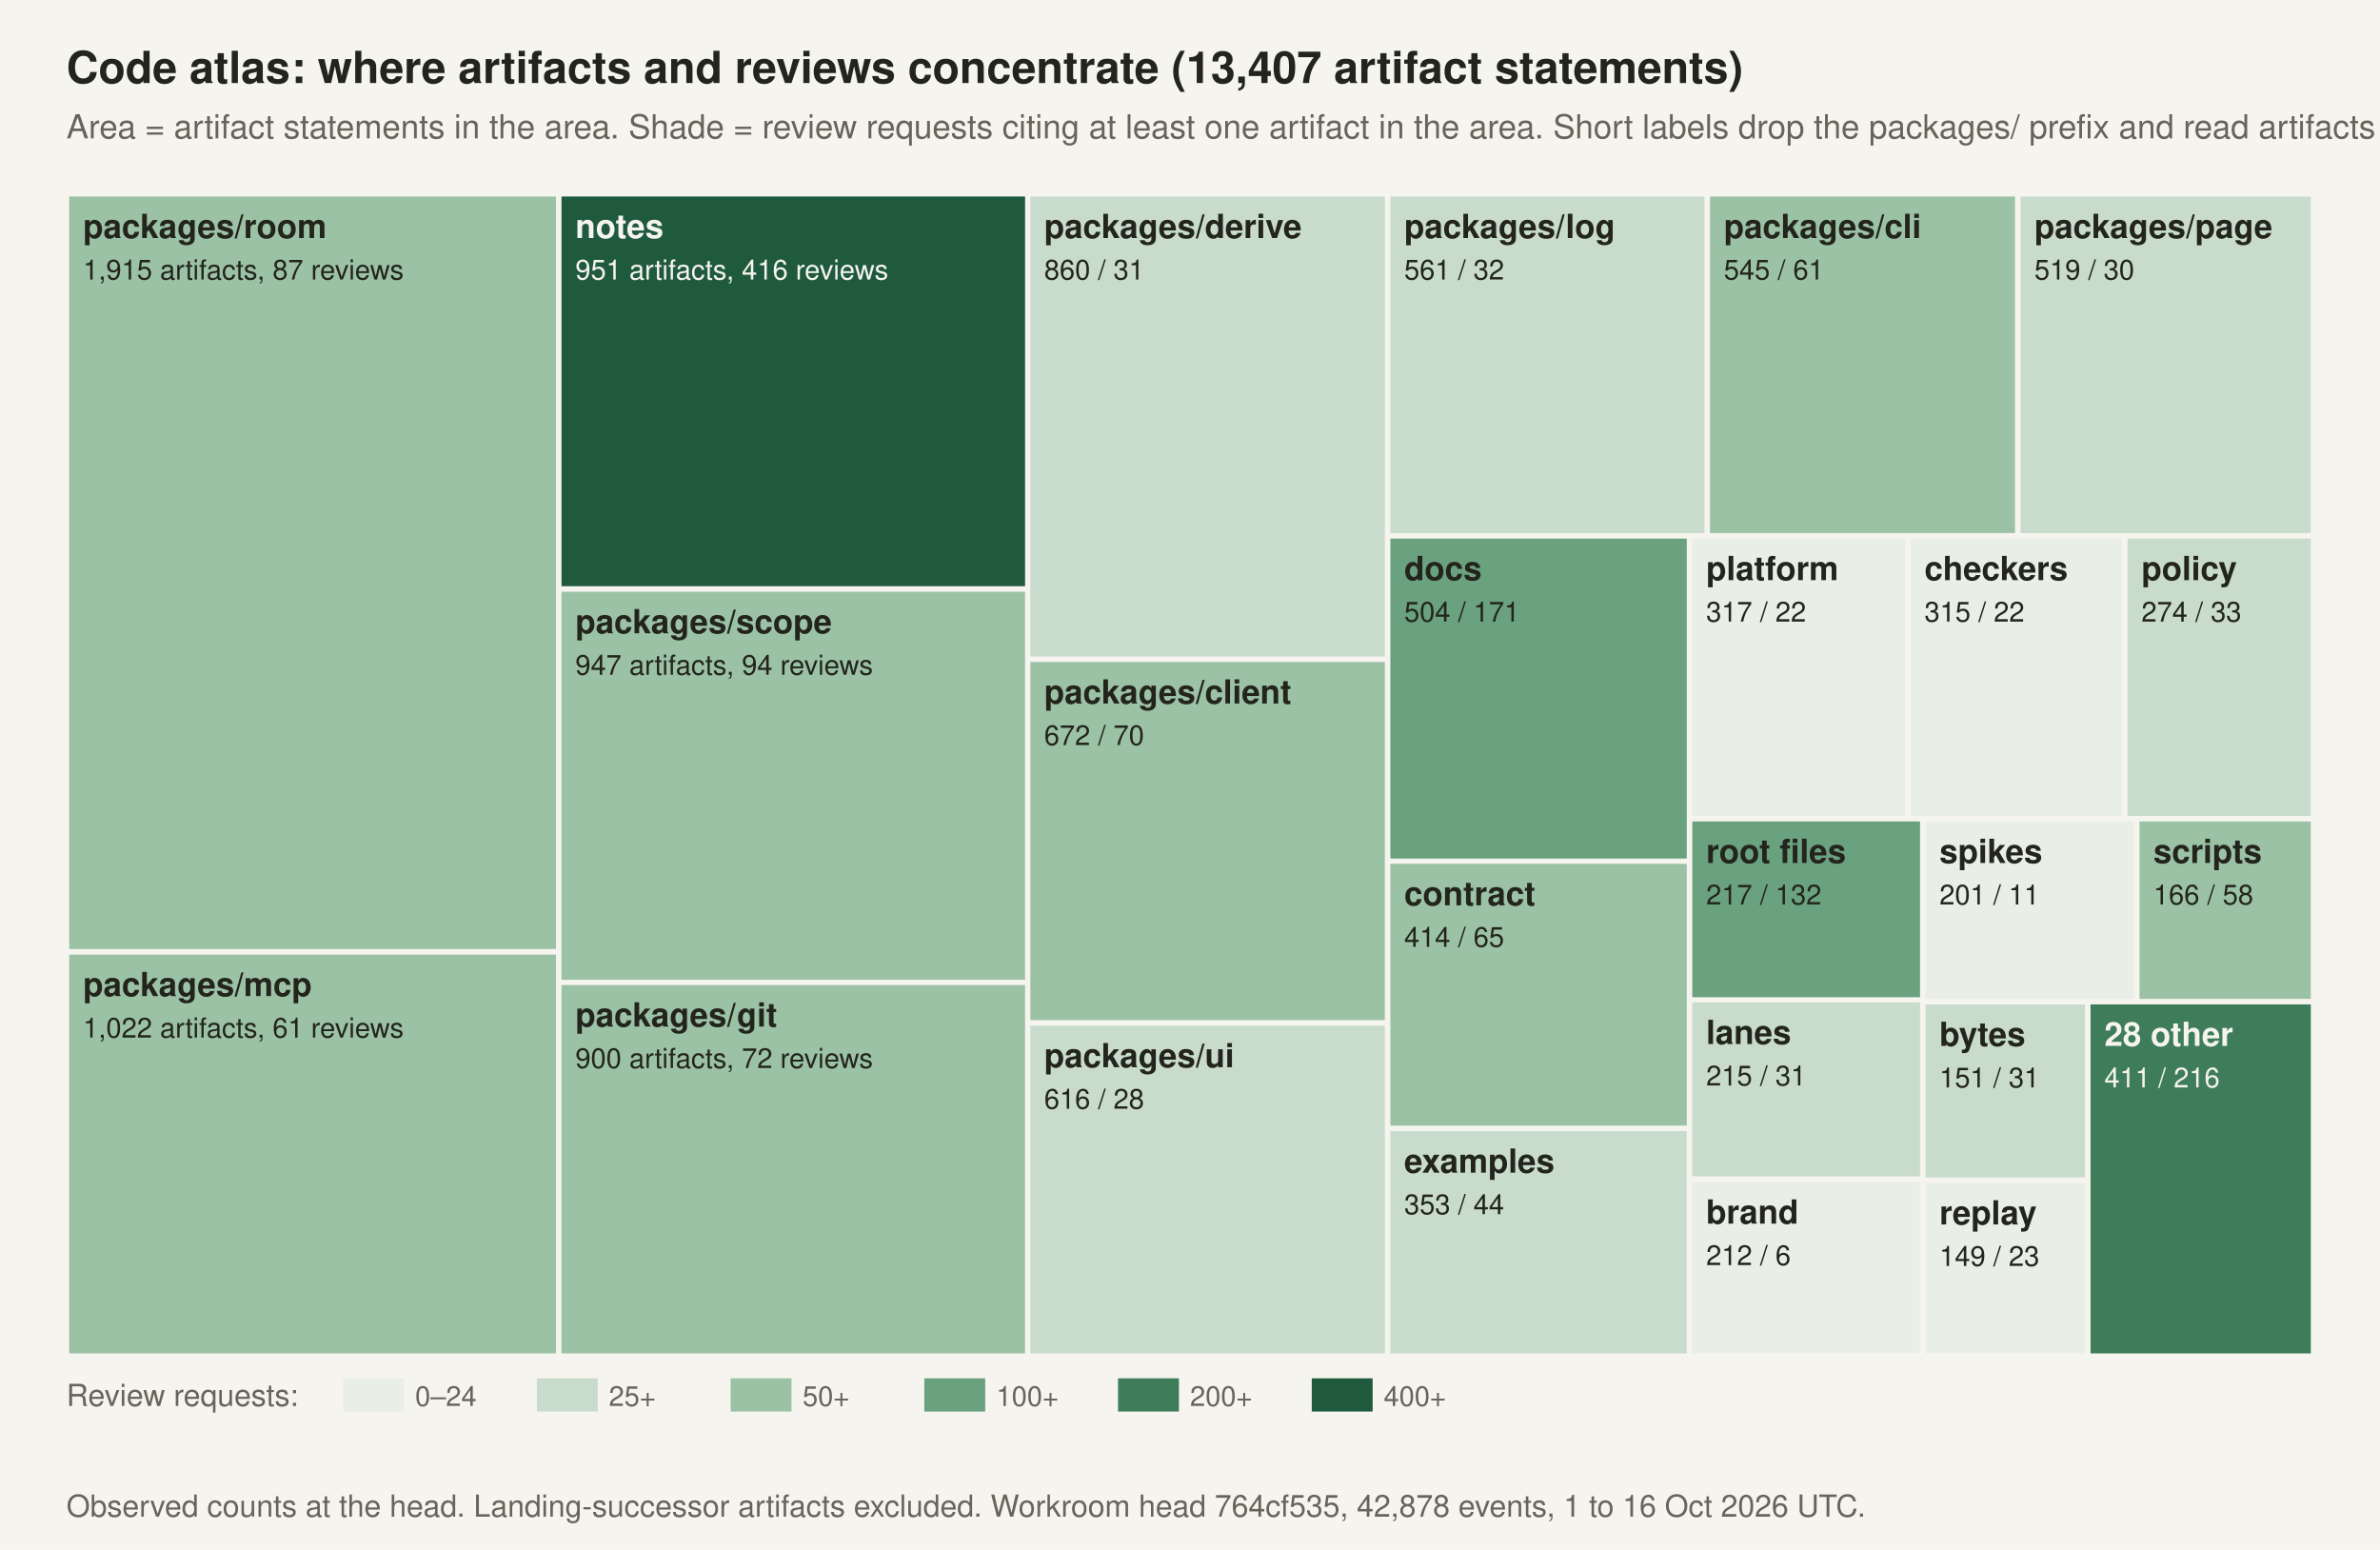
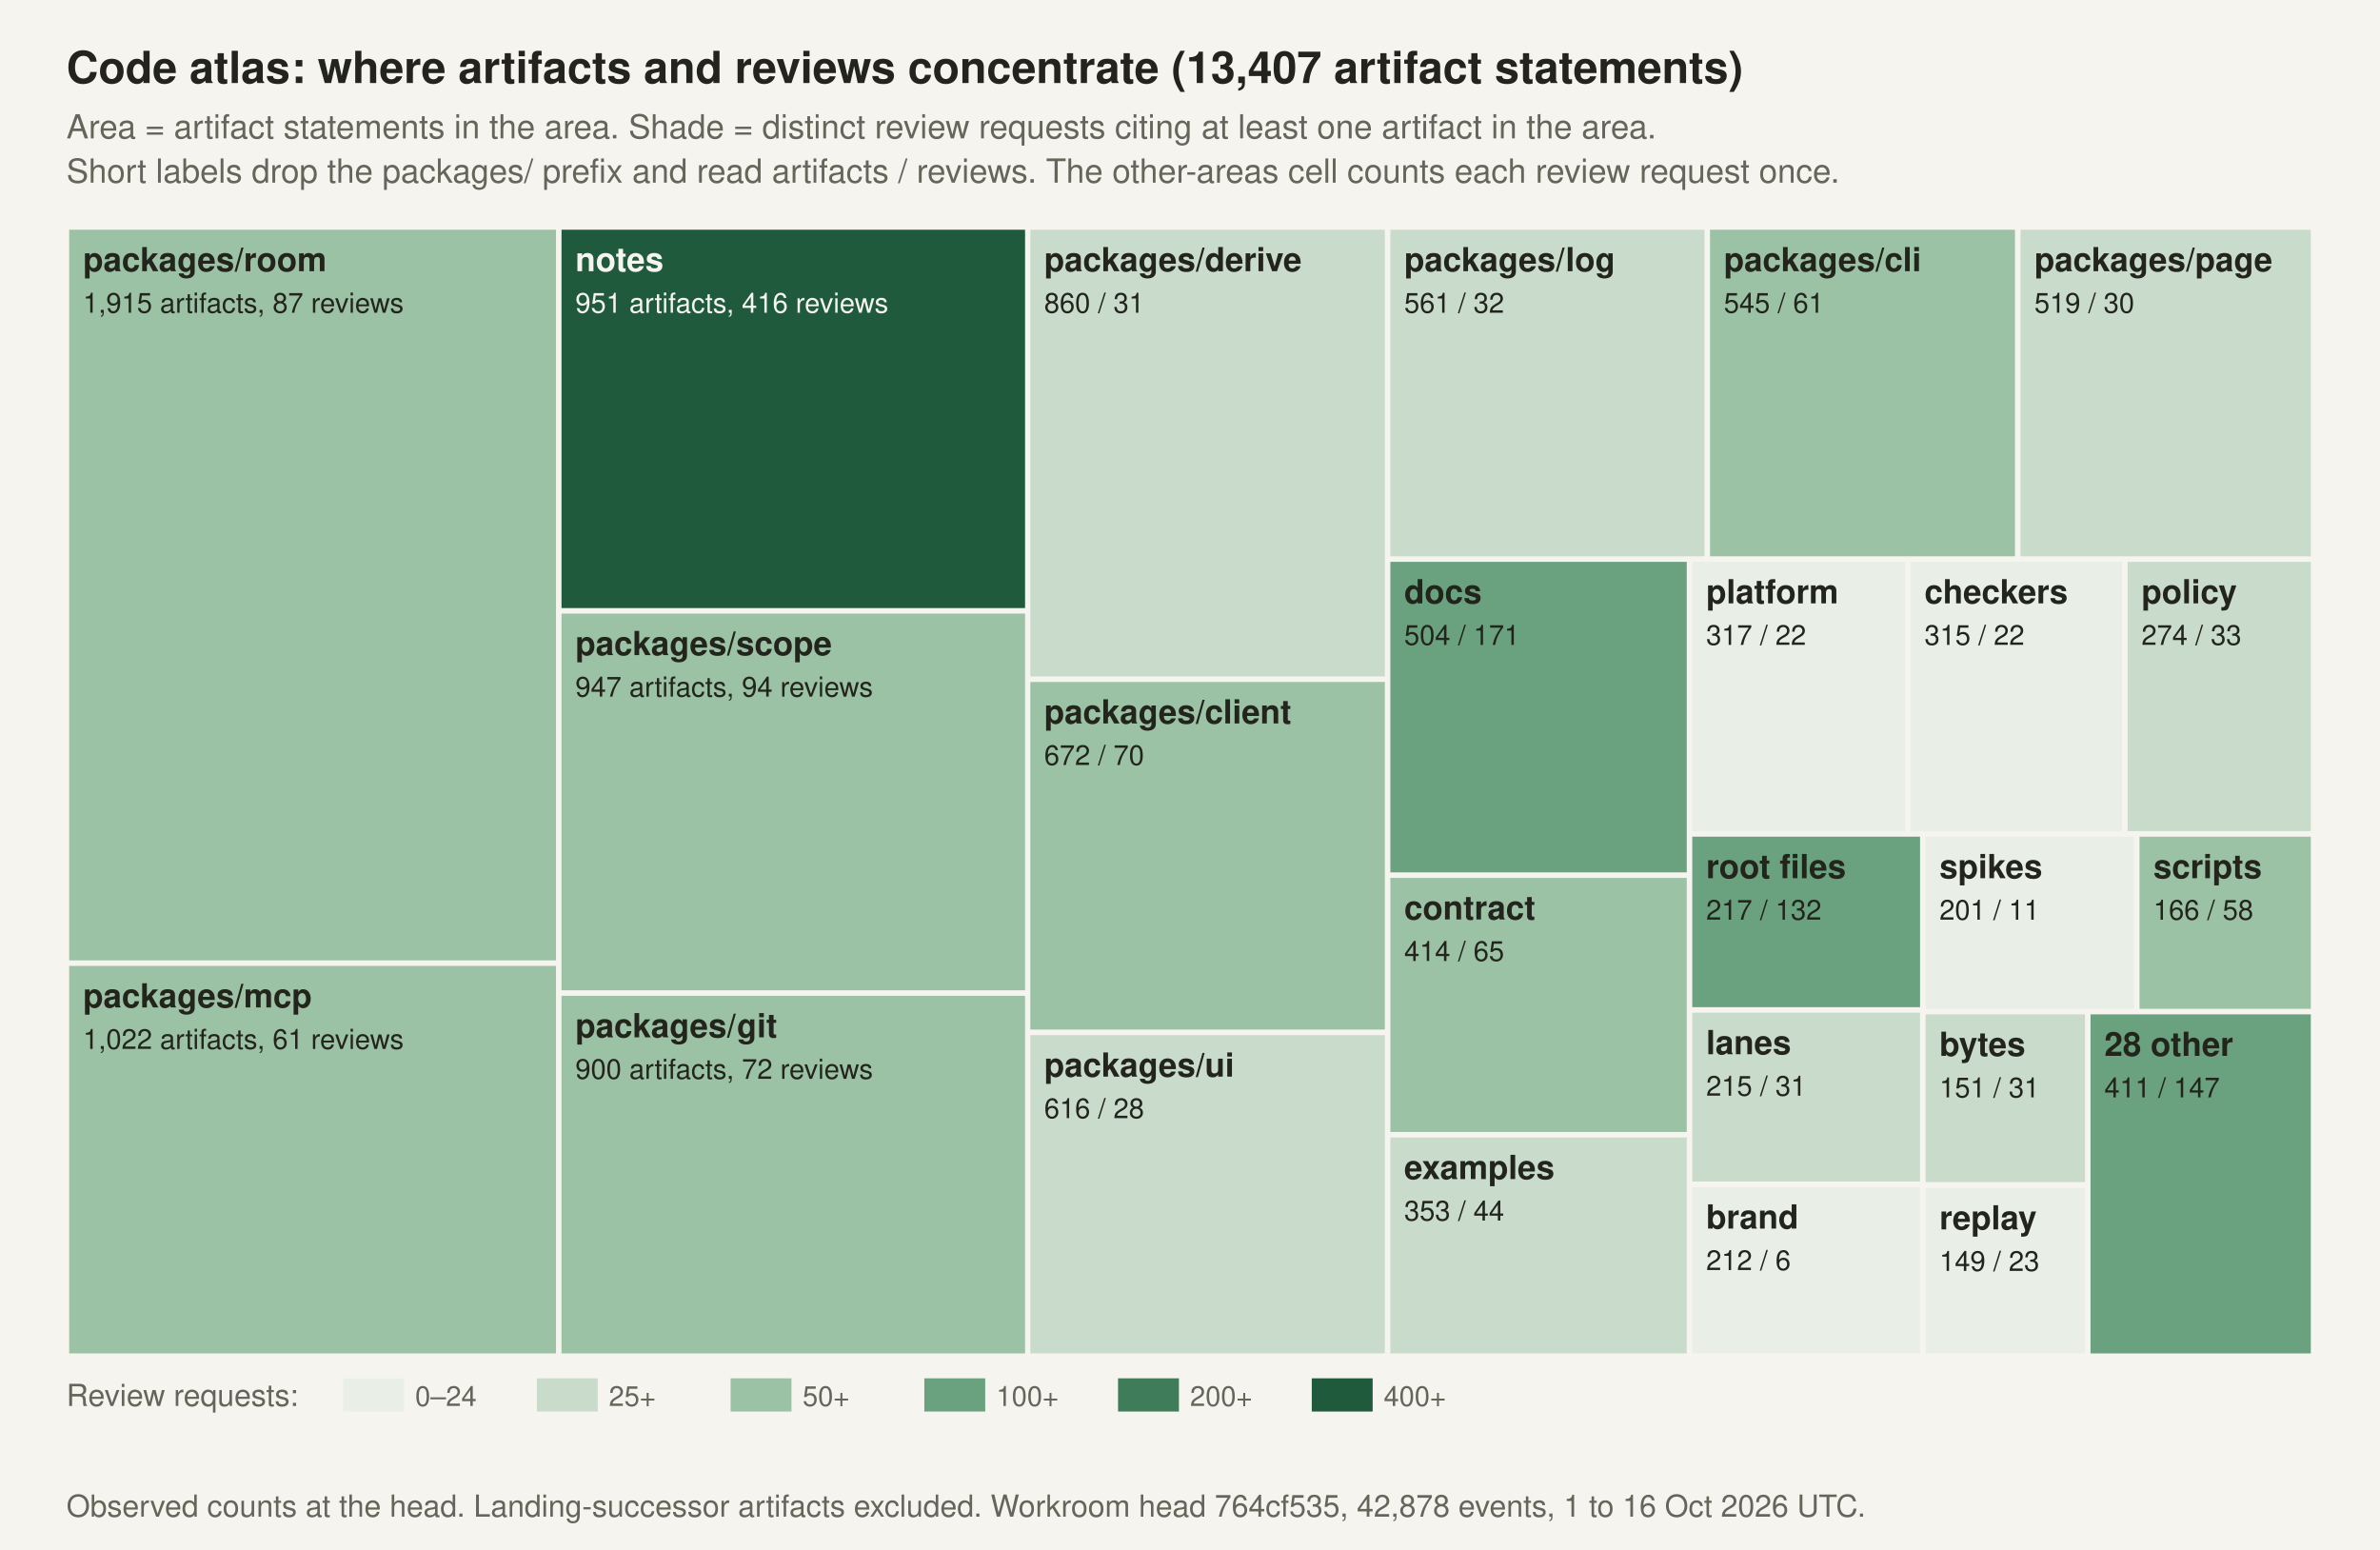
<svg xmlns="http://www.w3.org/2000/svg" width="860" height="560" viewBox="0 0 860 560" font-family="-apple-system, 'Segoe UI', Helvetica, Arial, sans-serif" role="img" aria-labelledby="t d">
  <rect width="860" height="560" fill="#F6F4EE" />
  <text x="24.0" y="30.0" font-size="16" fill="#23251D" text-anchor="start" font-weight="600">Code atlas: where artifacts and reviews concentrate (13,407 artifact statements)</text>
-   <text x="24.0" y="50.0" font-size="12" fill="#66655A" text-anchor="start" font-weight="normal">Area = artifact statements in the area. Shade = review requests citing at least one artifact in the area. Short labels drop the packages/ prefix and read artifacts / reviews.</text>
-   <rect x="25.0" y="71.0" width="175.9" height="271.9" fill="#9CC2A6" stroke="none" stroke-width="0" fill-opacity="1" />
-   <text x="30.0" y="86.0" font-size="12" fill="#23251D" text-anchor="start" font-weight="600">packages/room</text>
-   <text x="30.0" y="101.0" font-size="10" fill="#23251D" text-anchor="start" font-weight="normal">1,915 artifacts, 87 reviews</text>
-   <rect x="25.0" y="344.9" width="175.9" height="144.1" fill="#9CC2A6" stroke="none" stroke-width="0" fill-opacity="1" />
-   <text x="30.0" y="359.9" font-size="12" fill="#23251D" text-anchor="start" font-weight="600">packages/mcp</text>
-   <text x="30.0" y="374.9" font-size="10" fill="#23251D" text-anchor="start" font-weight="normal">1,022 artifacts, 61 reviews</text>
-   <rect x="202.9" y="71.0" width="167.5" height="140.8" fill="#1F5A3D" stroke="none" stroke-width="0" fill-opacity="1" />
-   <text x="207.9" y="86.0" font-size="12" fill="#F6F4EE" text-anchor="start" font-weight="600">notes</text>
-   <text x="207.9" y="101.0" font-size="10" fill="#F6F4EE" text-anchor="start" font-weight="normal">951 artifacts, 416 reviews</text>
-   <rect x="202.9" y="213.8" width="167.5" height="140.2" fill="#9CC2A6" stroke="none" stroke-width="0" fill-opacity="1" />
-   <text x="207.9" y="228.8" font-size="12" fill="#23251D" text-anchor="start" font-weight="600">packages/scope</text>
-   <text x="207.9" y="243.8" font-size="10" fill="#23251D" text-anchor="start" font-weight="normal">947 artifacts, 94 reviews</text>
-   <rect x="202.9" y="355.9" width="167.5" height="133.1" fill="#9CC2A6" stroke="none" stroke-width="0" fill-opacity="1" />
-   <text x="207.9" y="370.9" font-size="12" fill="#23251D" text-anchor="start" font-weight="600">packages/git</text>
-   <text x="207.9" y="385.9" font-size="10" fill="#23251D" text-anchor="start" font-weight="normal">900 artifacts, 72 reviews</text>
-   <rect x="372.3" y="71.0" width="128.1" height="166.2" fill="#C9DCCB" stroke="none" stroke-width="0" fill-opacity="1" />
-   <text x="377.3" y="86.0" font-size="12" fill="#23251D" text-anchor="start" font-weight="600">packages/derive</text>
-   <text x="377.3" y="101.0" font-size="10" fill="#23251D" text-anchor="start" font-weight="normal">860 / 31</text>
-   <rect x="372.3" y="239.2" width="128.1" height="129.4" fill="#9CC2A6" stroke="none" stroke-width="0" fill-opacity="1" />
-   <text x="377.3" y="254.2" font-size="12" fill="#23251D" text-anchor="start" font-weight="600">packages/client</text>
-   <text x="377.3" y="269.2" font-size="10" fill="#23251D" text-anchor="start" font-weight="normal">672 / 70</text>
-   <rect x="372.3" y="370.6" width="128.1" height="118.4" fill="#C9DCCB" stroke="none" stroke-width="0" fill-opacity="1" />
-   <text x="377.3" y="385.6" font-size="12" fill="#23251D" text-anchor="start" font-weight="600">packages/ui</text>
-   <text x="377.3" y="400.6" font-size="10" fill="#23251D" text-anchor="start" font-weight="normal">616 / 28</text>
-   <rect x="502.4" y="71.0" width="113.5" height="121.6" fill="#C9DCCB" stroke="none" stroke-width="0" fill-opacity="1" />
-   <text x="507.4" y="86.0" font-size="12" fill="#23251D" text-anchor="start" font-weight="600">packages/log</text>
-   <text x="507.4" y="101.0" font-size="10" fill="#23251D" text-anchor="start" font-weight="normal">561 / 32</text>
-   <rect x="617.9" y="71.0" width="110.2" height="121.6" fill="#9CC2A6" stroke="none" stroke-width="0" fill-opacity="1" />
-   <text x="622.9" y="86.0" font-size="12" fill="#23251D" text-anchor="start" font-weight="600">packages/cli</text>
-   <text x="622.9" y="101.0" font-size="10" fill="#23251D" text-anchor="start" font-weight="normal">545 / 61</text>
-   <rect x="730.1" y="71.0" width="104.9" height="121.6" fill="#C9DCCB" stroke="none" stroke-width="0" fill-opacity="1" />
-   <text x="735.1" y="86.0" font-size="12" fill="#23251D" text-anchor="start" font-weight="600">packages/page</text>
-   <text x="735.1" y="101.0" font-size="10" fill="#23251D" text-anchor="start" font-weight="normal">519 / 30</text>
-   <rect x="502.4" y="194.6" width="107.1" height="115.6" fill="#6AA17F" stroke="none" stroke-width="0" fill-opacity="1" />
-   <text x="507.4" y="209.6" font-size="12" fill="#23251D" text-anchor="start" font-weight="600">docs</text>
-   <text x="507.4" y="224.6" font-size="10" fill="#23251D" text-anchor="start" font-weight="normal">504 / 171</text>
-   <rect x="502.4" y="312.1" width="107.1" height="94.6" fill="#9CC2A6" stroke="none" stroke-width="0" fill-opacity="1" />
-   <text x="507.4" y="327.1" font-size="12" fill="#23251D" text-anchor="start" font-weight="600">contract</text>
-   <text x="507.4" y="342.1" font-size="10" fill="#23251D" text-anchor="start" font-weight="normal">414 / 65</text>
-   <rect x="502.4" y="408.7" width="107.1" height="80.3" fill="#C9DCCB" stroke="none" stroke-width="0" fill-opacity="1" />
-   <text x="507.4" y="423.7" font-size="12" fill="#23251D" text-anchor="start" font-weight="600">examples</text>
-   <text x="507.4" y="438.7" font-size="10" fill="#23251D" text-anchor="start" font-weight="normal">353 / 44</text>
-   <rect x="611.5" y="194.6" width="76.9" height="100.2" fill="#E9EFE6" stroke="none" stroke-width="0" fill-opacity="1" />
-   <text x="616.5" y="209.6" font-size="12" fill="#23251D" text-anchor="start" font-weight="600">platform</text>
-   <text x="616.5" y="224.6" font-size="10" fill="#23251D" text-anchor="start" font-weight="normal">317 / 22</text>
-   <rect x="690.4" y="194.6" width="76.4" height="100.2" fill="#E9EFE6" stroke="none" stroke-width="0" fill-opacity="1" />
-   <text x="695.4" y="209.6" font-size="12" fill="#23251D" text-anchor="start" font-weight="600">checkers</text>
-   <text x="695.4" y="224.6" font-size="10" fill="#23251D" text-anchor="start" font-weight="normal">315 / 22</text>
-   <rect x="768.8" y="194.6" width="66.2" height="100.2" fill="#C9DCCB" stroke="none" stroke-width="0" fill-opacity="1" />
-   <text x="773.8" y="209.6" font-size="12" fill="#23251D" text-anchor="start" font-weight="600">policy</text>
-   <text x="773.8" y="224.6" font-size="10" fill="#23251D" text-anchor="start" font-weight="normal">274 / 33</text>
-   <rect x="611.5" y="296.8" width="82.3" height="63.5" fill="#6AA17F" stroke="none" stroke-width="0" fill-opacity="1" />
-   <text x="616.5" y="311.8" font-size="12" fill="#23251D" text-anchor="start" font-weight="600">root files</text>
-   <text x="616.5" y="326.8" font-size="10" fill="#23251D" text-anchor="start" font-weight="normal">217 / 132</text>
-   <rect x="611.5" y="362.2" width="82.3" height="62.8" fill="#C9DCCB" stroke="none" stroke-width="0" fill-opacity="1" />
-   <text x="616.5" y="377.2" font-size="12" fill="#23251D" text-anchor="start" font-weight="600">lanes</text>
-   <text x="616.5" y="392.2" font-size="10" fill="#23251D" text-anchor="start" font-weight="normal">215 / 31</text>
-   <rect x="611.5" y="427.1" width="82.3" height="61.9" fill="#E9EFE6" stroke="none" stroke-width="0" fill-opacity="1" />
-   <text x="616.5" y="442.1" font-size="12" fill="#23251D" text-anchor="start" font-weight="600">brand</text>
-   <text x="616.5" y="457.1" font-size="10" fill="#23251D" text-anchor="start" font-weight="normal">212 / 6</text>
-   <rect x="695.8" y="296.8" width="75.3" height="64.1" fill="#E9EFE6" stroke="none" stroke-width="0" fill-opacity="1" />
-   <text x="700.8" y="311.8" font-size="12" fill="#23251D" text-anchor="start" font-weight="600">spikes</text>
-   <text x="700.8" y="326.8" font-size="10" fill="#23251D" text-anchor="start" font-weight="normal">201 / 11</text>
-   <rect x="773.1" y="296.8" width="61.9" height="64.1" fill="#9CC2A6" stroke="none" stroke-width="0" fill-opacity="1" />
-   <text x="778.1" y="311.8" font-size="12" fill="#23251D" text-anchor="start" font-weight="600">scripts</text>
-   <text x="778.1" y="326.8" font-size="10" fill="#23251D" text-anchor="start" font-weight="normal">166 / 58</text>
-   <rect x="695.8" y="362.9" width="57.6" height="62.5" fill="#C9DCCB" stroke="none" stroke-width="0" fill-opacity="1" />
-   <text x="700.8" y="377.9" font-size="12" fill="#23251D" text-anchor="start" font-weight="600">bytes</text>
-   <text x="700.8" y="392.9" font-size="10" fill="#23251D" text-anchor="start" font-weight="normal">151 / 31</text>
-   <rect x="695.8" y="427.4" width="57.6" height="61.6" fill="#E9EFE6" stroke="none" stroke-width="0" fill-opacity="1" />
-   <text x="700.8" y="442.4" font-size="12" fill="#23251D" text-anchor="start" font-weight="600">replay</text>
-   <text x="700.8" y="457.4" font-size="10" fill="#23251D" text-anchor="start" font-weight="normal">149 / 23</text>
-   <rect x="755.4" y="362.9" width="79.6" height="126.1" fill="#3E7C5A" stroke="none" stroke-width="0" fill-opacity="1" />
-   <text x="760.4" y="377.9" font-size="12" fill="#F6F4EE" text-anchor="start" font-weight="600">28 other </text>
-   <text x="760.4" y="392.9" font-size="10" fill="#F6F4EE" text-anchor="start" font-weight="normal">411 / 216</text>
+   <text x="24.0" y="50.0" font-size="12" fill="#66655A" text-anchor="start" font-weight="normal">Area = artifact statements in the area. Shade = distinct review requests citing at least one artifact in the area.</text>
+   <text x="24.0" y="66.0" font-size="12" fill="#66655A" text-anchor="start" font-weight="normal">Short labels drop the packages/ prefix and read artifacts / reviews. The other-areas cell counts each review request once.</text>
+   <rect x="25.0" y="83.0" width="175.9" height="264.0" fill="#9CC2A6" stroke="none" stroke-width="0" fill-opacity="1" />
+   <text x="30.0" y="98.0" font-size="12" fill="#23251D" text-anchor="start" font-weight="600">packages/room</text>
+   <text x="30.0" y="113.0" font-size="10" fill="#23251D" text-anchor="start" font-weight="normal">1,915 artifacts, 87 reviews</text>
+   <rect x="25.0" y="349.0" width="175.9" height="140.0" fill="#9CC2A6" stroke="none" stroke-width="0" fill-opacity="1" />
+   <text x="30.0" y="364.0" font-size="12" fill="#23251D" text-anchor="start" font-weight="600">packages/mcp</text>
+   <text x="30.0" y="379.0" font-size="10" fill="#23251D" text-anchor="start" font-weight="normal">1,022 artifacts, 61 reviews</text>
+   <rect x="202.9" y="83.0" width="167.5" height="136.7" fill="#1F5A3D" stroke="none" stroke-width="0" fill-opacity="1" />
+   <text x="207.9" y="98.0" font-size="12" fill="#F6F4EE" text-anchor="start" font-weight="600">notes</text>
+   <text x="207.9" y="113.0" font-size="10" fill="#F6F4EE" text-anchor="start" font-weight="normal">951 artifacts, 416 reviews</text>
+   <rect x="202.9" y="221.7" width="167.5" height="136.1" fill="#9CC2A6" stroke="none" stroke-width="0" fill-opacity="1" />
+   <text x="207.9" y="236.7" font-size="12" fill="#23251D" text-anchor="start" font-weight="600">packages/scope</text>
+   <text x="207.9" y="251.7" font-size="10" fill="#23251D" text-anchor="start" font-weight="normal">947 artifacts, 94 reviews</text>
+   <rect x="202.9" y="359.8" width="167.5" height="129.2" fill="#9CC2A6" stroke="none" stroke-width="0" fill-opacity="1" />
+   <text x="207.9" y="374.8" font-size="12" fill="#23251D" text-anchor="start" font-weight="600">packages/git</text>
+   <text x="207.9" y="389.8" font-size="10" fill="#23251D" text-anchor="start" font-weight="normal">900 artifacts, 72 reviews</text>
+   <rect x="372.3" y="83.0" width="128.1" height="161.4" fill="#C9DCCB" stroke="none" stroke-width="0" fill-opacity="1" />
+   <text x="377.3" y="98.0" font-size="12" fill="#23251D" text-anchor="start" font-weight="600">packages/derive</text>
+   <text x="377.3" y="113.0" font-size="10" fill="#23251D" text-anchor="start" font-weight="normal">860 / 31</text>
+   <rect x="372.3" y="246.4" width="128.1" height="125.6" fill="#9CC2A6" stroke="none" stroke-width="0" fill-opacity="1" />
+   <text x="377.3" y="261.4" font-size="12" fill="#23251D" text-anchor="start" font-weight="600">packages/client</text>
+   <text x="377.3" y="276.4" font-size="10" fill="#23251D" text-anchor="start" font-weight="normal">672 / 70</text>
+   <rect x="372.3" y="374.0" width="128.1" height="115.0" fill="#C9DCCB" stroke="none" stroke-width="0" fill-opacity="1" />
+   <text x="377.3" y="389.0" font-size="12" fill="#23251D" text-anchor="start" font-weight="600">packages/ui</text>
+   <text x="377.3" y="404.0" font-size="10" fill="#23251D" text-anchor="start" font-weight="normal">616 / 28</text>
+   <rect x="502.4" y="83.0" width="113.5" height="118.0" fill="#C9DCCB" stroke="none" stroke-width="0" fill-opacity="1" />
+   <text x="507.4" y="98.0" font-size="12" fill="#23251D" text-anchor="start" font-weight="600">packages/log</text>
+   <text x="507.4" y="113.0" font-size="10" fill="#23251D" text-anchor="start" font-weight="normal">561 / 32</text>
+   <rect x="617.9" y="83.0" width="110.2" height="118.0" fill="#9CC2A6" stroke="none" stroke-width="0" fill-opacity="1" />
+   <text x="622.9" y="98.0" font-size="12" fill="#23251D" text-anchor="start" font-weight="600">packages/cli</text>
+   <text x="622.9" y="113.0" font-size="10" fill="#23251D" text-anchor="start" font-weight="normal">545 / 61</text>
+   <rect x="730.1" y="83.0" width="104.9" height="118.0" fill="#C9DCCB" stroke="none" stroke-width="0" fill-opacity="1" />
+   <text x="735.1" y="98.0" font-size="12" fill="#23251D" text-anchor="start" font-weight="600">packages/page</text>
+   <text x="735.1" y="113.0" font-size="10" fill="#23251D" text-anchor="start" font-weight="normal">519 / 30</text>
+   <rect x="502.4" y="203.0" width="107.1" height="112.2" fill="#6AA17F" stroke="none" stroke-width="0" fill-opacity="1" />
+   <text x="507.4" y="218.0" font-size="12" fill="#23251D" text-anchor="start" font-weight="600">docs</text>
+   <text x="507.4" y="233.0" font-size="10" fill="#23251D" text-anchor="start" font-weight="normal">504 / 171</text>
+   <rect x="502.4" y="317.2" width="107.1" height="91.8" fill="#9CC2A6" stroke="none" stroke-width="0" fill-opacity="1" />
+   <text x="507.4" y="332.2" font-size="12" fill="#23251D" text-anchor="start" font-weight="600">contract</text>
+   <text x="507.4" y="347.2" font-size="10" fill="#23251D" text-anchor="start" font-weight="normal">414 / 65</text>
+   <rect x="502.4" y="411.0" width="107.1" height="78.0" fill="#C9DCCB" stroke="none" stroke-width="0" fill-opacity="1" />
+   <text x="507.4" y="426.0" font-size="12" fill="#23251D" text-anchor="start" font-weight="600">examples</text>
+   <text x="507.4" y="441.0" font-size="10" fill="#23251D" text-anchor="start" font-weight="normal">353 / 44</text>
+   <rect x="611.5" y="203.0" width="76.9" height="97.3" fill="#E9EFE6" stroke="none" stroke-width="0" fill-opacity="1" />
+   <text x="616.5" y="218.0" font-size="12" fill="#23251D" text-anchor="start" font-weight="600">platform</text>
+   <text x="616.5" y="233.0" font-size="10" fill="#23251D" text-anchor="start" font-weight="normal">317 / 22</text>
+   <rect x="690.4" y="203.0" width="76.4" height="97.3" fill="#E9EFE6" stroke="none" stroke-width="0" fill-opacity="1" />
+   <text x="695.4" y="218.0" font-size="12" fill="#23251D" text-anchor="start" font-weight="600">checkers</text>
+   <text x="695.4" y="233.0" font-size="10" fill="#23251D" text-anchor="start" font-weight="normal">315 / 22</text>
+   <rect x="768.8" y="203.0" width="66.2" height="97.3" fill="#C9DCCB" stroke="none" stroke-width="0" fill-opacity="1" />
+   <text x="773.8" y="218.0" font-size="12" fill="#23251D" text-anchor="start" font-weight="600">policy</text>
+   <text x="773.8" y="233.0" font-size="10" fill="#23251D" text-anchor="start" font-weight="normal">274 / 33</text>
+   <rect x="611.5" y="302.3" width="82.3" height="61.6" fill="#6AA17F" stroke="none" stroke-width="0" fill-opacity="1" />
+   <text x="616.5" y="317.3" font-size="12" fill="#23251D" text-anchor="start" font-weight="600">root files</text>
+   <text x="616.5" y="332.3" font-size="10" fill="#23251D" text-anchor="start" font-weight="normal">217 / 132</text>
+   <rect x="611.5" y="365.9" width="82.3" height="61.0" fill="#C9DCCB" stroke="none" stroke-width="0" fill-opacity="1" />
+   <text x="616.5" y="380.9" font-size="12" fill="#23251D" text-anchor="start" font-weight="600">lanes</text>
+   <text x="616.5" y="395.9" font-size="10" fill="#23251D" text-anchor="start" font-weight="normal">215 / 31</text>
+   <rect x="611.5" y="428.9" width="82.3" height="60.1" fill="#E9EFE6" stroke="none" stroke-width="0" fill-opacity="1" />
+   <text x="616.5" y="443.9" font-size="12" fill="#23251D" text-anchor="start" font-weight="600">brand</text>
+   <text x="616.5" y="458.9" font-size="10" fill="#23251D" text-anchor="start" font-weight="normal">212 / 6</text>
+   <rect x="695.8" y="302.3" width="75.3" height="62.2" fill="#E9EFE6" stroke="none" stroke-width="0" fill-opacity="1" />
+   <text x="700.8" y="317.3" font-size="12" fill="#23251D" text-anchor="start" font-weight="600">spikes</text>
+   <text x="700.8" y="332.3" font-size="10" fill="#23251D" text-anchor="start" font-weight="normal">201 / 11</text>
+   <rect x="773.1" y="302.3" width="61.9" height="62.2" fill="#9CC2A6" stroke="none" stroke-width="0" fill-opacity="1" />
+   <text x="778.1" y="317.3" font-size="12" fill="#23251D" text-anchor="start" font-weight="600">scripts</text>
+   <text x="778.1" y="332.3" font-size="10" fill="#23251D" text-anchor="start" font-weight="normal">166 / 58</text>
+   <rect x="695.8" y="366.5" width="57.6" height="60.6" fill="#C9DCCB" stroke="none" stroke-width="0" fill-opacity="1" />
+   <text x="700.8" y="381.5" font-size="12" fill="#23251D" text-anchor="start" font-weight="600">bytes</text>
+   <text x="700.8" y="396.5" font-size="10" fill="#23251D" text-anchor="start" font-weight="normal">151 / 31</text>
+   <rect x="695.8" y="429.2" width="57.6" height="59.8" fill="#E9EFE6" stroke="none" stroke-width="0" fill-opacity="1" />
+   <text x="700.8" y="444.2" font-size="12" fill="#23251D" text-anchor="start" font-weight="600">replay</text>
+   <text x="700.8" y="459.2" font-size="10" fill="#23251D" text-anchor="start" font-weight="normal">149 / 23</text>
+   <rect x="755.4" y="366.5" width="79.6" height="122.5" fill="#6AA17F" stroke="none" stroke-width="0" fill-opacity="1" />
+   <text x="760.4" y="381.5" font-size="12" fill="#23251D" text-anchor="start" font-weight="600">28 other </text>
+   <text x="760.4" y="396.5" font-size="10" fill="#23251D" text-anchor="start" font-weight="normal">411 / 147</text>
  <text x="24.0" y="508.0" font-size="11" fill="#66655A" text-anchor="start" font-weight="normal">Review requests:</text>
  <rect x="124.0" y="498.0" width="22.0" height="12.0" fill="#E9EFE6" stroke="none" stroke-width="0" fill-opacity="1" />
  <text x="150.0" y="508.0" font-size="10" fill="#66655A" text-anchor="start" font-weight="normal">0–24</text>
  <rect x="194.0" y="498.0" width="22.0" height="12.0" fill="#C9DCCB" stroke="none" stroke-width="0" fill-opacity="1" />
  <text x="220.0" y="508.0" font-size="10" fill="#66655A" text-anchor="start" font-weight="normal">25+</text>
  <rect x="264.0" y="498.0" width="22.0" height="12.0" fill="#9CC2A6" stroke="none" stroke-width="0" fill-opacity="1" />
  <text x="290.0" y="508.0" font-size="10" fill="#66655A" text-anchor="start" font-weight="normal">50+</text>
  <rect x="334.0" y="498.0" width="22.0" height="12.0" fill="#6AA17F" stroke="none" stroke-width="0" fill-opacity="1" />
  <text x="360.0" y="508.0" font-size="10" fill="#66655A" text-anchor="start" font-weight="normal">100+</text>
  <rect x="404.0" y="498.0" width="22.0" height="12.0" fill="#3E7C5A" stroke="none" stroke-width="0" fill-opacity="1" />
  <text x="430.0" y="508.0" font-size="10" fill="#66655A" text-anchor="start" font-weight="normal">200+</text>
  <rect x="474.0" y="498.0" width="22.0" height="12.0" fill="#1F5A3D" stroke="none" stroke-width="0" fill-opacity="1" />
  <text x="500.0" y="508.0" font-size="10" fill="#66655A" text-anchor="start" font-weight="normal">400+</text>
  <text x="24.0" y="548.0" font-size="11" fill="#66655A" text-anchor="start" font-weight="normal">Observed counts at the head. Landing-successor artifacts excluded.  Workroom head 764cf535, 42,878 events, 1 to 16 Oct 2026 UTC.</text>
</svg>
